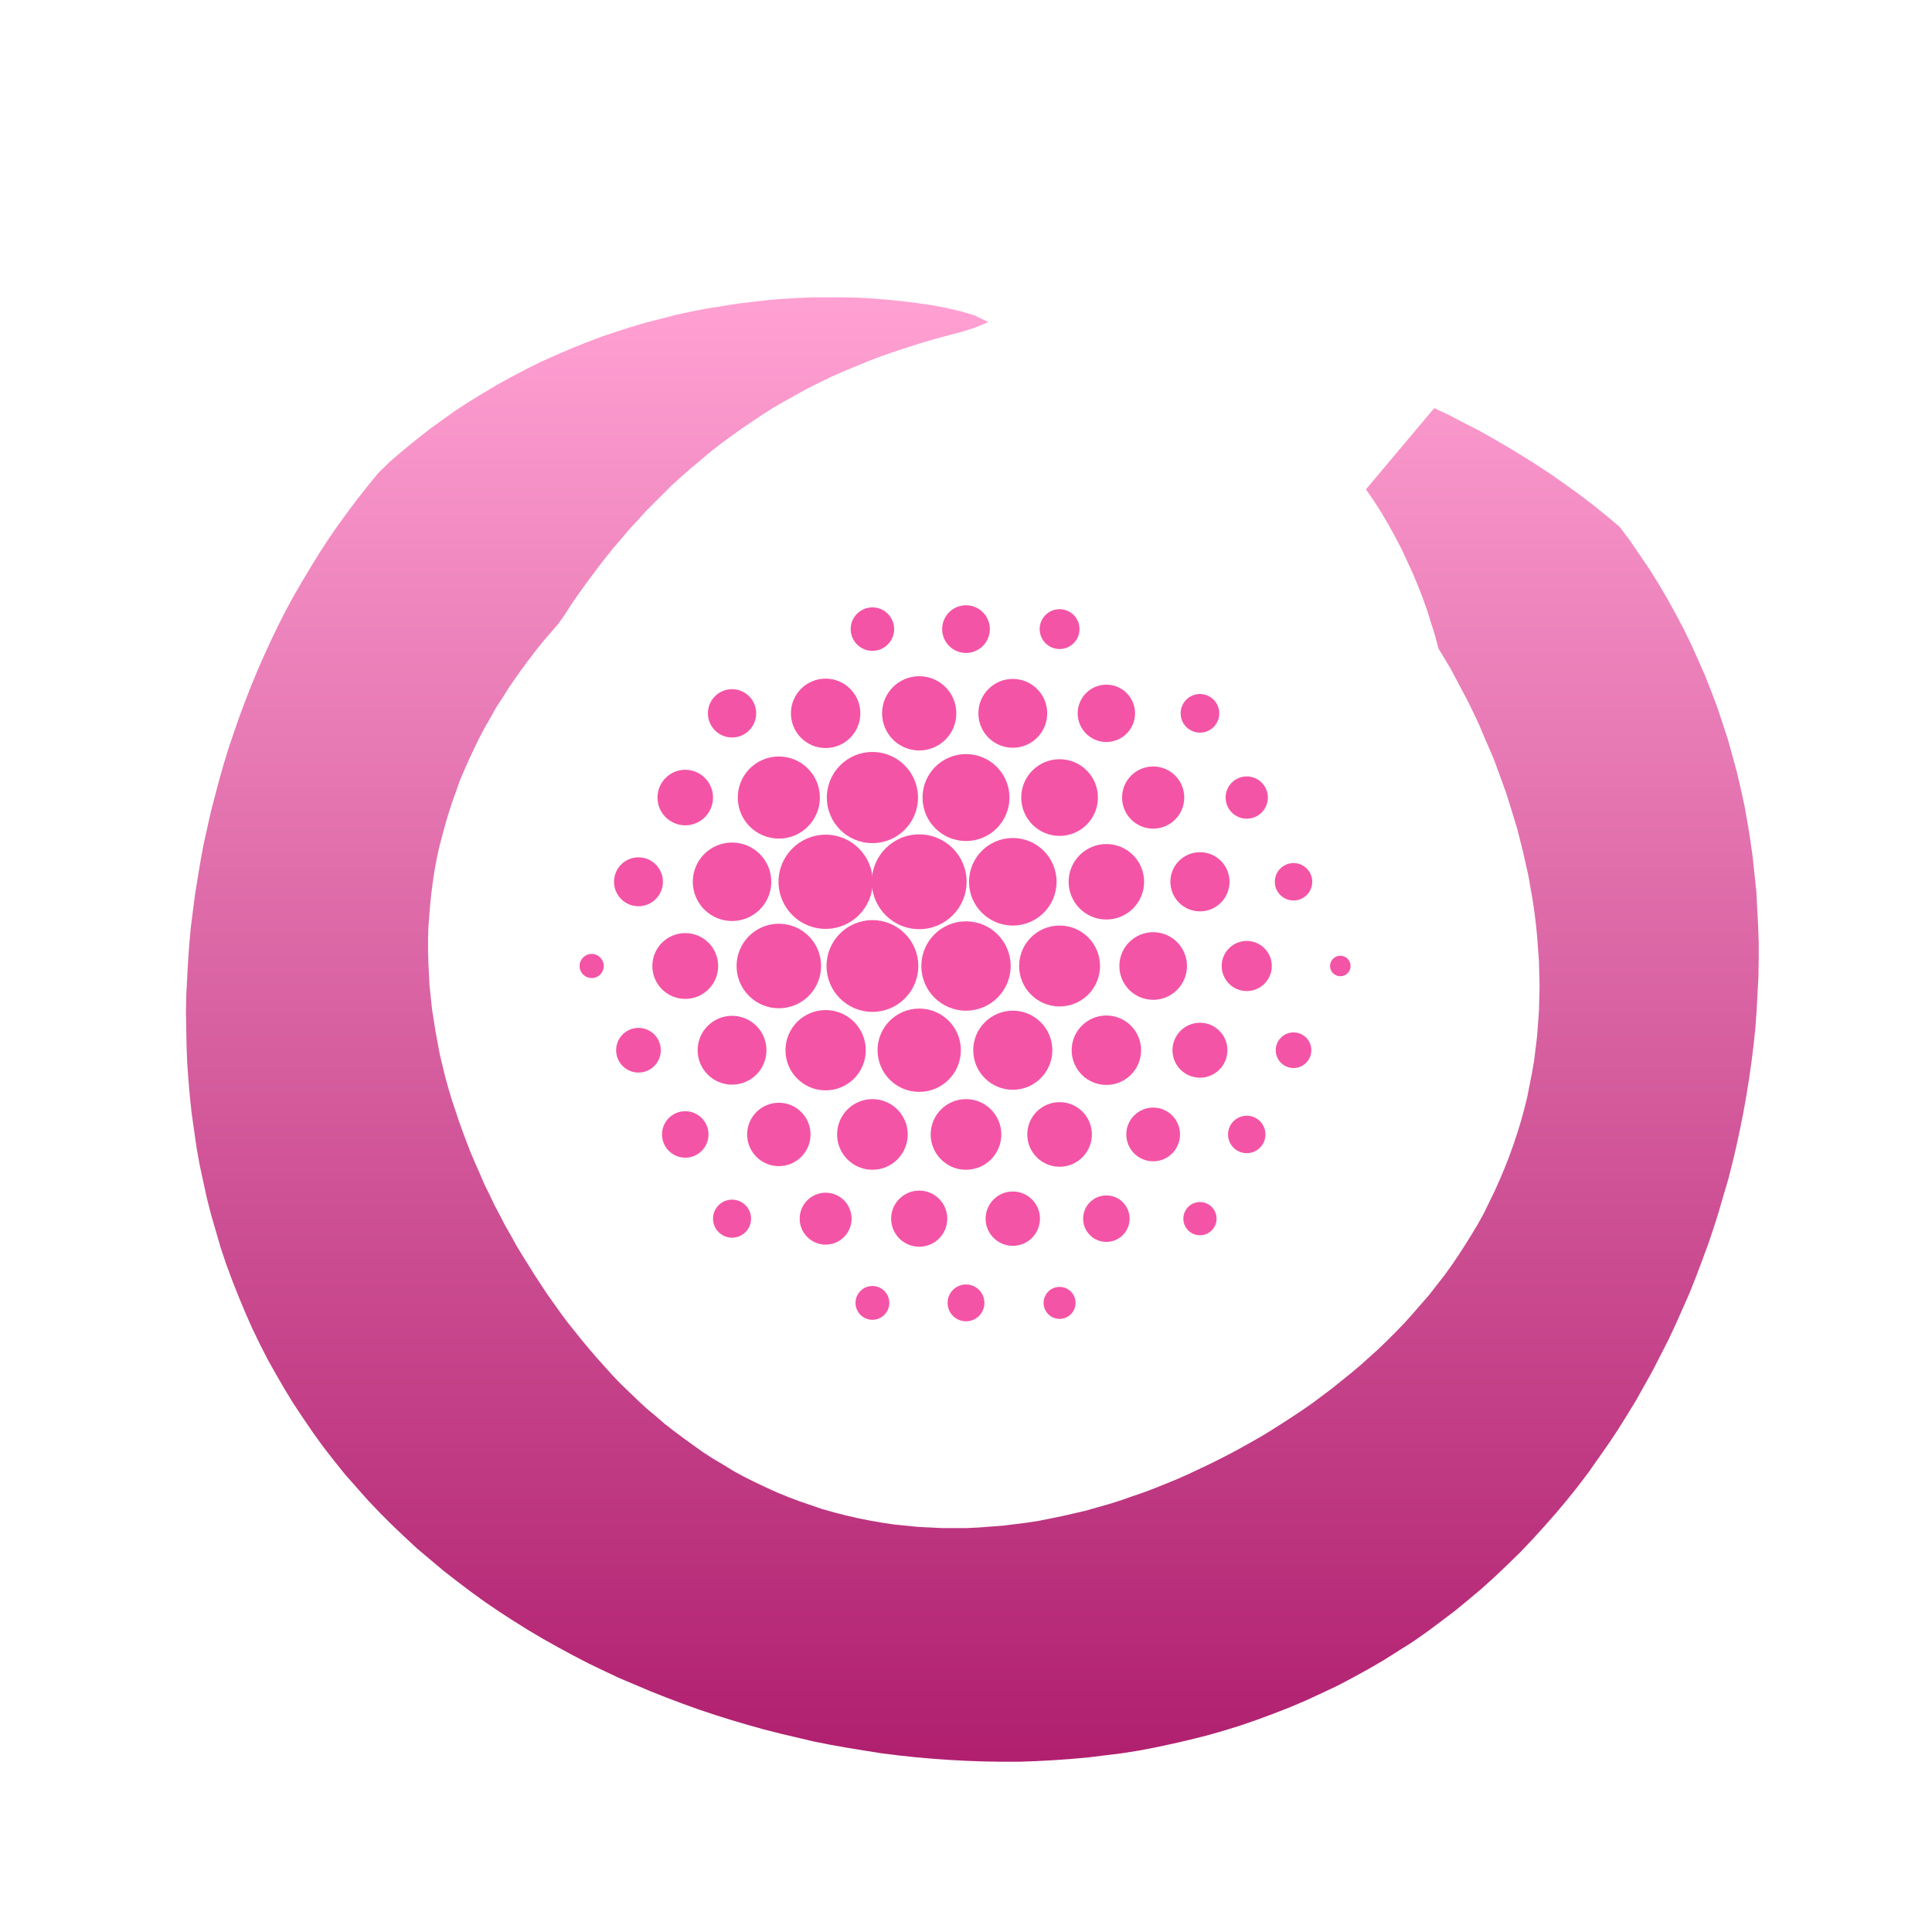
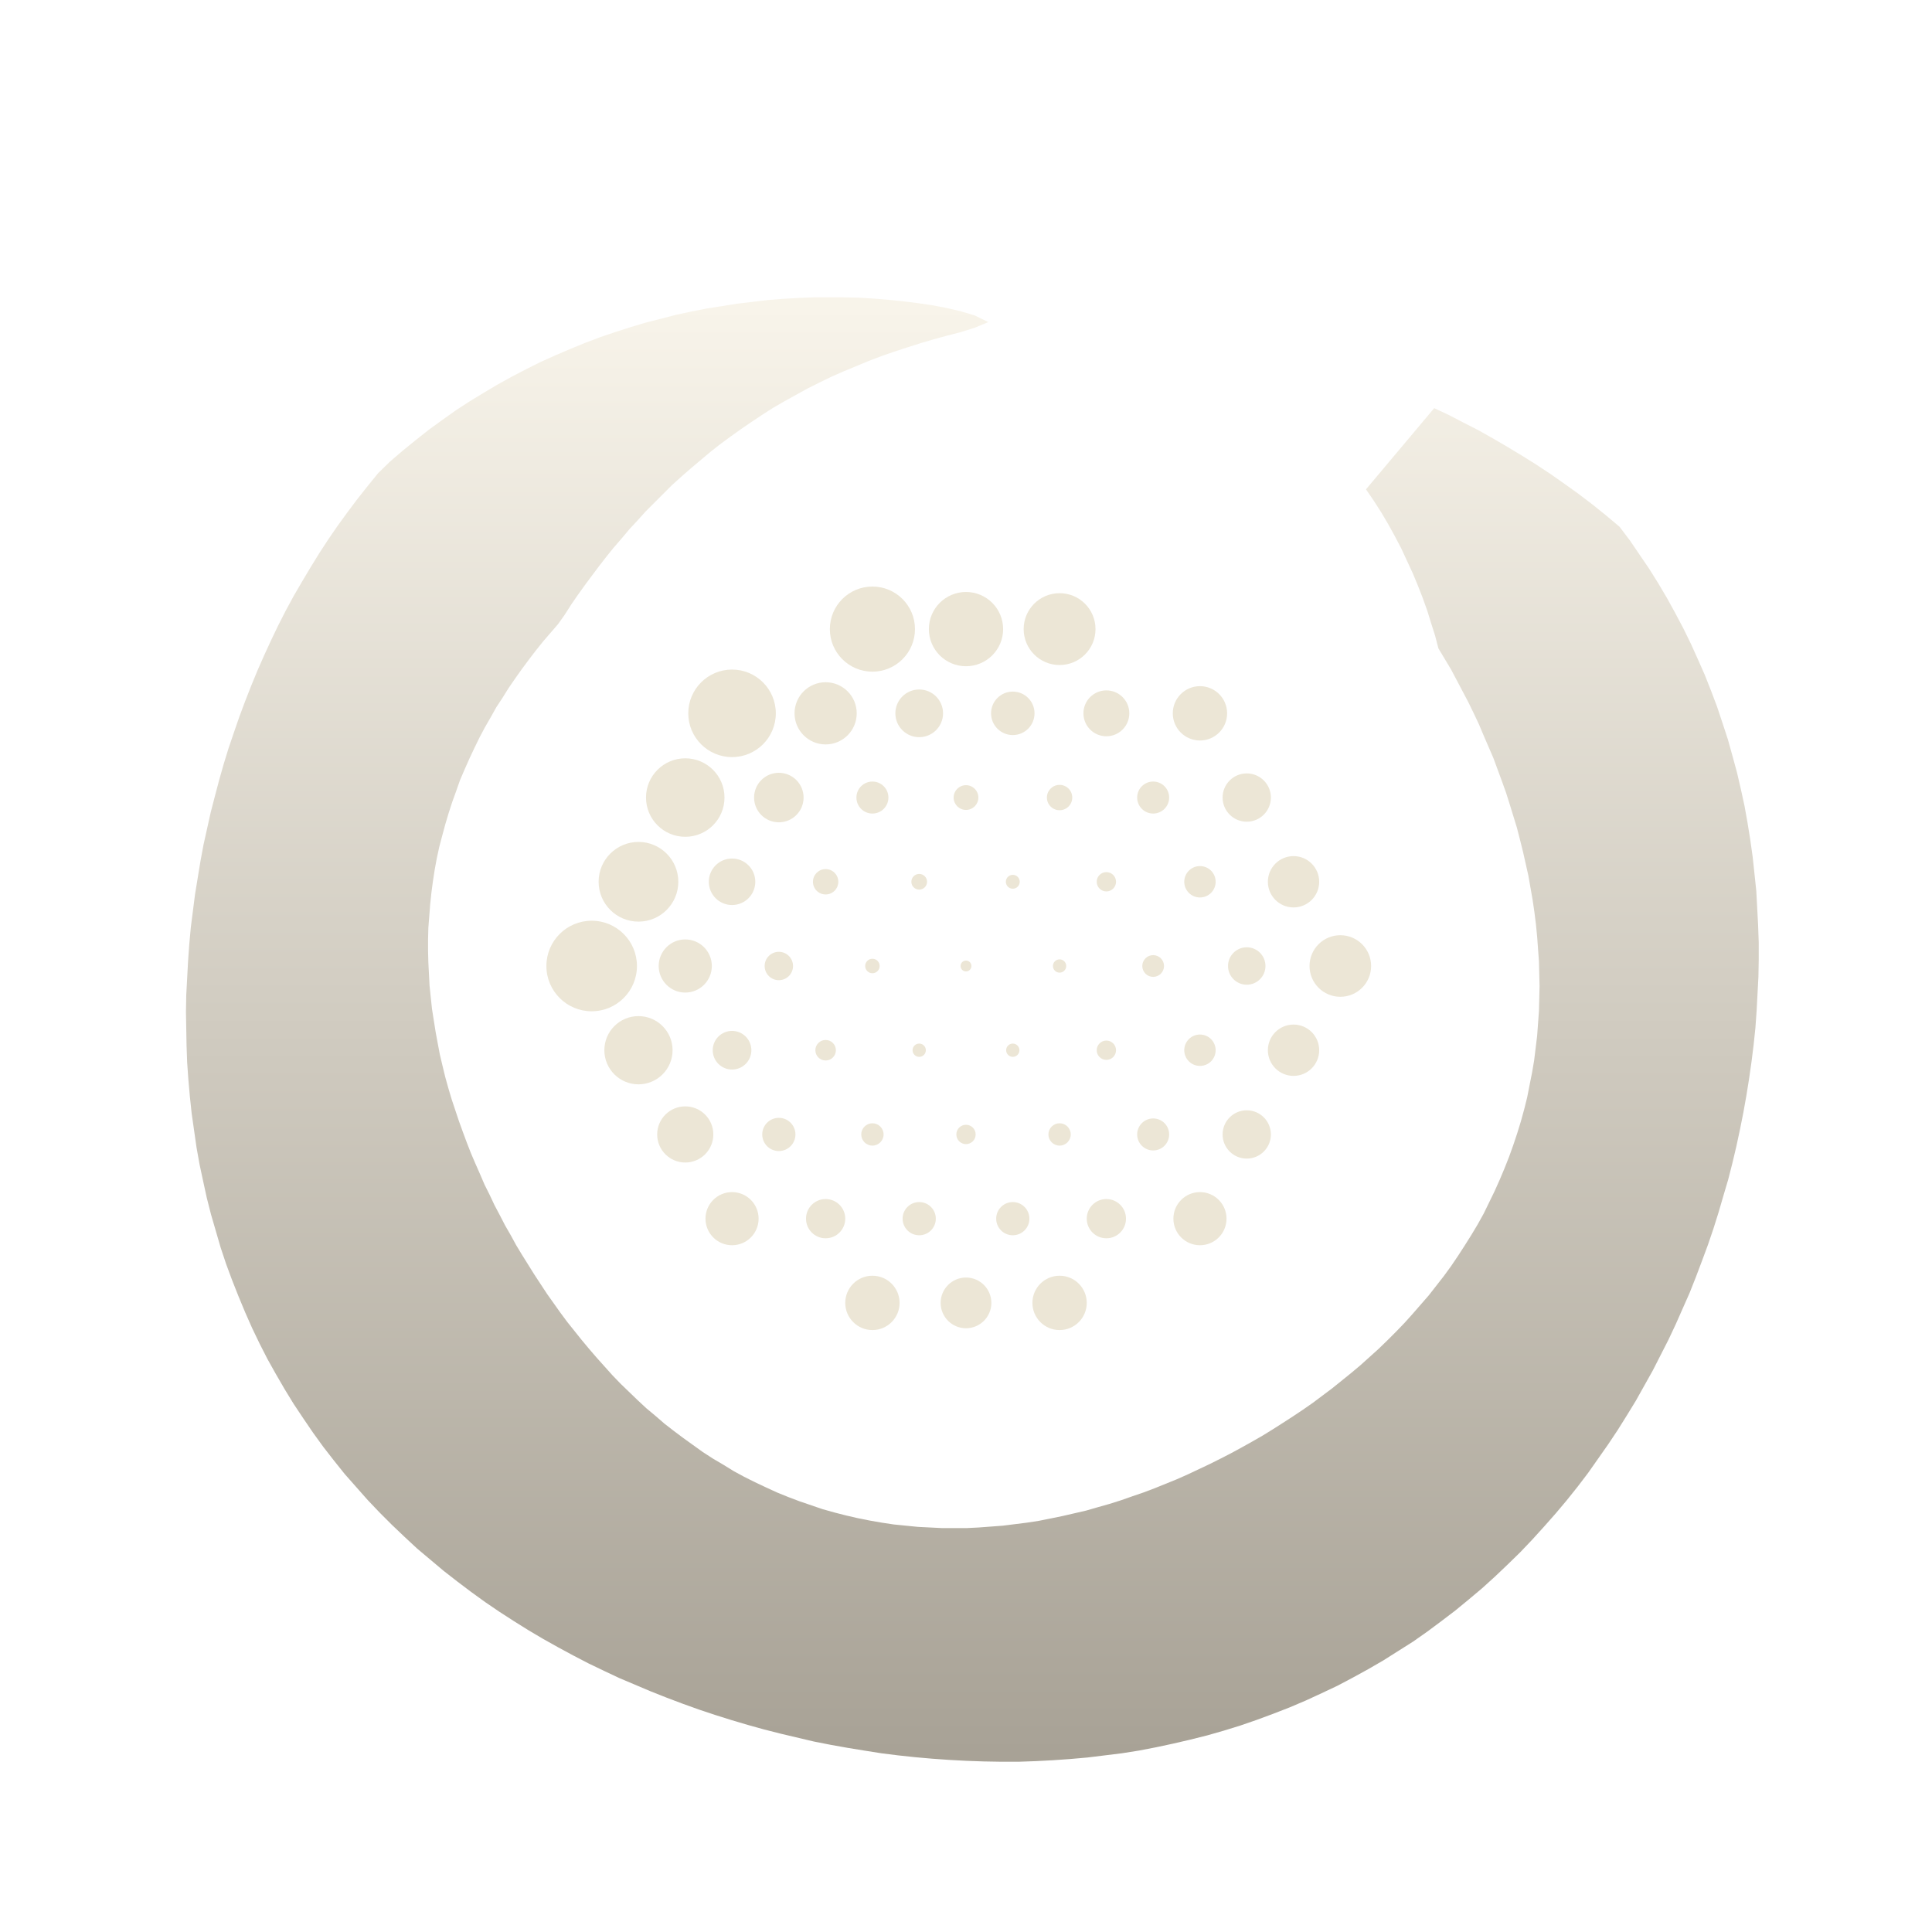
<svg xmlns="http://www.w3.org/2000/svg" viewBox="0 0 64 64">
  <defs>
    <linearGradient id="g" x1="0" y1="0" x2="0" y2="1">
-       <stop offset="0" stop-color="#ffa0d2" />
-       <stop offset="1" stop-color="#b0206f" />
+       <stop offset="0" stop-color="#f8f4ea" />
+       <stop offset="1" stop-color="#a8a296" />
    </linearGradient>
  </defs>
  <path d="M47.51,13.52 L48.00,13.75 L48.48,14.00 L48.97,14.25 L49.45,14.52 L49.93,14.80 L50.41,15.09 L50.89,15.39 L51.36,15.70 L51.83,16.03 L52.29,16.36 L52.75,16.71 L53.21,17.08 L53.65,17.45 L53.99,17.90 L54.31,18.37 L54.63,18.84 L54.93,19.32 L55.22,19.81 L55.49,20.30 L55.76,20.81 L56.01,21.32 L56.24,21.83 L56.47,22.35 L56.68,22.88 L56.88,23.41 L57.06,23.95 L57.24,24.50 L57.39,25.04 L57.54,25.59 L57.67,26.15 L57.79,26.70 L57.89,27.26 L57.98,27.82 L58.06,28.39 L58.12,28.95 L58.18,29.52 L58.21,30.09 L58.24,30.65 L58.26,31.22 L58.26,31.79 L58.25,32.36 L58.22,32.92 L58.19,33.49 L58.15,34.05 L58.09,34.62 L58.02,35.18 L57.94,35.74 L57.85,36.30 L57.75,36.86 L57.64,37.41 L57.52,37.97 L57.39,38.52 L57.25,39.07 L57.09,39.61 L56.93,40.16 L56.76,40.70 L56.58,41.23 L56.38,41.77 L56.18,42.30 L55.97,42.83 L55.74,43.35 L55.51,43.87 L55.27,44.38 L55.01,44.89 L54.75,45.40 L54.47,45.90 L54.19,46.40 L53.89,46.89 L53.59,47.37 L53.27,47.85 L52.94,48.32 L52.61,48.79 L52.26,49.25 L51.90,49.70 L51.53,50.14 L51.15,50.57 L50.76,51.00 L50.36,51.42 L49.95,51.82 L49.53,52.22 L49.10,52.61 L48.66,52.98 L48.21,53.35 L47.75,53.70 L47.28,54.05 L46.81,54.38 L46.32,54.69 L45.83,55.00 L45.33,55.29 L44.82,55.57 L44.31,55.84 L43.78,56.09 L43.26,56.33 L42.72,56.56 L42.18,56.77 L41.64,56.97 L41.09,57.16 L40.54,57.33 L39.98,57.49 L39.42,57.63 L38.86,57.76 L38.30,57.88 L37.73,57.99 L37.16,58.08 L36.59,58.15 L36.02,58.22 L35.45,58.27 L34.88,58.31 L34.31,58.34 L33.74,58.36 L33.17,58.36 L32.59,58.35 L32.02,58.33 L31.46,58.30 L30.89,58.26 L30.32,58.21 L29.76,58.15 L29.20,58.08 L28.63,57.99 L28.08,57.90 L27.52,57.80 L26.96,57.69 L26.41,57.56 L25.86,57.43 L25.31,57.29 L24.77,57.14 L24.23,56.98 L23.69,56.81 L23.15,56.63 L22.62,56.44 L22.09,56.24 L21.56,56.03 L21.04,55.81 L20.52,55.59 L20.01,55.35 L19.49,55.10 L18.99,54.84 L18.49,54.57 L17.99,54.29 L17.50,54.00 L17.02,53.70 L16.54,53.39 L16.07,53.07 L15.60,52.73 L15.15,52.39 L14.70,52.04 L14.26,51.67 L13.82,51.30 L13.40,50.91 L12.98,50.51 L12.58,50.11 L12.18,49.69 L11.80,49.26 L11.42,48.83 L11.06,48.38 L10.71,47.93 L10.37,47.46 L10.05,46.99 L9.73,46.51 L9.43,46.02 L9.14,45.52 L8.86,45.02 L8.60,44.51 L8.35,43.99 L8.12,43.47 L7.90,42.94 L7.69,42.41 L7.49,41.87 L7.31,41.33 L7.15,40.78 L6.99,40.23 L6.85,39.68 L6.73,39.13 L6.61,38.57 L6.51,38.01 L6.43,37.45 L6.35,36.89 L6.29,36.33 L6.24,35.76 L6.20,35.20 L6.18,34.64 L6.17,34.08 L6.16,33.52 L6.17,32.96 L6.20,32.40 L6.23,31.84 L6.27,31.28 L6.32,30.73 L6.39,30.18 L6.46,29.63 L6.55,29.08 L6.64,28.53 L6.74,27.99 L6.86,27.45 L6.98,26.91 L7.12,26.37 L7.26,25.84 L7.41,25.31 L7.57,24.79 L7.75,24.26 L7.93,23.74 L8.12,23.23 L8.32,22.72 L8.53,22.21 L8.75,21.71 L8.98,21.21 L9.22,20.71 L9.47,20.22 L9.73,19.74 L10.01,19.26 L10.29,18.79 L10.58,18.32 L10.88,17.86 L11.19,17.41 L11.51,16.97 L11.84,16.53 L12.18,16.10 L12.53,15.67 L12.92,15.29 L13.34,14.93 L13.77,14.58 L14.20,14.24 L14.64,13.92 L15.09,13.60 L15.55,13.30 L16.01,13.02 L16.48,12.74 L16.95,12.48 L17.43,12.23 L17.91,11.99 L18.40,11.77 L18.89,11.56 L19.38,11.36 L19.88,11.17 L20.38,11.00 L20.88,10.84 L21.38,10.69 L21.89,10.56 L22.39,10.43 L22.90,10.32 L23.41,10.22 L23.92,10.14 L24.42,10.06 L24.93,10.00 L25.43,9.94 L25.94,9.90 L26.44,9.87 L26.94,9.85 L27.44,9.85 L27.94,9.85 L28.44,9.86 L28.93,9.89 L29.42,9.93 L29.91,9.98 L30.39,10.04 L30.87,10.11 L31.35,10.20 L31.82,10.31 L32.29,10.45 L32.74,10.67 L32.74,10.67 L32.28,10.86 L31.83,11.00 L31.37,11.12 L30.93,11.24 L30.49,11.37 L30.05,11.51 L29.62,11.65 L29.19,11.80 L28.77,11.96 L28.36,12.13 L27.95,12.30 L27.54,12.48 L27.15,12.67 L26.75,12.87 L26.37,13.08 L25.99,13.29 L25.61,13.51 L25.25,13.74 L24.89,13.98 L24.54,14.22 L24.19,14.47 L23.85,14.72 L23.52,14.98 L23.20,15.25 L22.88,15.52 L22.57,15.79 L22.26,16.07 L21.97,16.36 L21.68,16.65 L21.39,16.94 L21.12,17.24 L20.85,17.53 L20.59,17.84 L20.33,18.14 L20.08,18.45 L19.84,18.76 L19.60,19.08 L19.37,19.39 L19.14,19.71 L18.92,20.03 L18.71,20.36 L18.49,20.67 L18.24,20.96 L17.99,21.25 L17.75,21.55 L17.52,21.85 L17.29,22.16 L17.07,22.47 L16.85,22.79 L16.65,23.11 L16.44,23.43 L16.25,23.77 L16.06,24.10 L15.88,24.44 L15.71,24.79 L15.55,25.13 L15.39,25.49 L15.24,25.84 L15.11,26.21 L14.98,26.57 L14.86,26.94 L14.75,27.31 L14.65,27.68 L14.55,28.06 L14.47,28.43 L14.40,28.81 L14.34,29.20 L14.29,29.58 L14.25,29.96 L14.22,30.35 L14.19,30.73 L14.18,31.12 L14.18,31.50 L14.19,31.89 L14.21,32.27 L14.23,32.66 L14.27,33.04 L14.31,33.42 L14.37,33.80 L14.43,34.18 L14.50,34.56 L14.57,34.93 L14.66,35.31 L14.75,35.68 L14.85,36.04 L14.96,36.41 L15.08,36.77 L15.20,37.13 L15.33,37.49 L15.46,37.84 L15.60,38.20 L15.75,38.55 L15.90,38.89 L16.05,39.24 L16.22,39.58 L16.38,39.92 L16.56,40.26 L16.73,40.59 L16.92,40.92 L17.10,41.25 L17.30,41.58 L17.50,41.90 L17.70,42.22 L17.91,42.54 L18.12,42.86 L18.34,43.17 L18.56,43.48 L18.79,43.79 L19.03,44.09 L19.27,44.39 L19.52,44.69 L19.77,44.98 L20.03,45.27 L20.29,45.56 L20.56,45.84 L20.84,46.11 L21.12,46.38 L21.41,46.65 L21.71,46.90 L22.01,47.16 L22.32,47.40 L22.64,47.64 L22.96,47.87 L23.28,48.10 L23.62,48.32 L23.96,48.52 L24.30,48.73 L24.65,48.92 L25.01,49.10 L25.37,49.27 L25.74,49.44 L26.11,49.59 L26.48,49.73 L26.86,49.86 L27.24,49.99 L27.63,50.10 L28.02,50.20 L28.41,50.29 L28.81,50.37 L29.21,50.44 L29.61,50.50 L30.01,50.54 L30.41,50.58 L30.81,50.60 L31.21,50.62 L31.61,50.62 L32.02,50.62 L32.42,50.60 L32.82,50.57 L33.22,50.54 L33.62,50.49 L34.02,50.44 L34.41,50.38 L34.81,50.30 L35.20,50.22 L35.59,50.13 L35.98,50.04 L36.36,49.93 L36.75,49.82 L37.13,49.70 L37.50,49.57 L37.88,49.44 L38.25,49.30 L38.62,49.15 L38.99,49.00 L39.35,48.84 L39.71,48.67 L40.07,48.50 L40.43,48.32 L40.78,48.14 L41.13,47.95 L41.47,47.76 L41.82,47.56 L42.16,47.35 L42.49,47.14 L42.83,46.92 L43.16,46.70 L43.49,46.47 L43.81,46.23 L44.13,45.99 L44.44,45.74 L44.75,45.49 L45.06,45.23 L45.36,44.96 L45.66,44.69 L45.95,44.41 L46.24,44.12 L46.52,43.83 L46.79,43.53 L47.06,43.22 L47.33,42.91 L47.58,42.59 L47.83,42.27 L48.07,41.94 L48.30,41.60 L48.52,41.26 L48.74,40.91 L48.95,40.56 L49.15,40.20 L49.33,39.83 L49.51,39.46 L49.68,39.08 L49.84,38.70 L49.99,38.32 L50.13,37.93 L50.26,37.54 L50.38,37.15 L50.49,36.75 L50.59,36.35 L50.67,35.94 L50.75,35.54 L50.82,35.13 L50.87,34.72 L50.92,34.31 L50.95,33.90 L50.98,33.49 L50.99,33.08 L51.00,32.67 L50.99,32.26 L50.98,31.85 L50.95,31.44 L50.92,31.03 L50.88,30.62 L50.83,30.22 L50.77,29.81 L50.70,29.41 L50.63,29.01 L50.54,28.61 L50.45,28.21 L50.35,27.81 L50.25,27.42 L50.13,27.03 L50.01,26.64 L49.89,26.26 L49.75,25.87 L49.61,25.49 L49.47,25.11 L49.31,24.74 L49.15,24.37 L48.99,23.99 L48.82,23.63 L48.64,23.26 L48.45,22.90 L48.26,22.54 L48.07,22.18 L47.86,21.83 L47.65,21.48 L47.54,21.06 L47.41,20.65 L47.28,20.23 L47.13,19.81 L46.97,19.40 L46.80,18.99 L46.61,18.58 L46.42,18.17 L46.21,17.77 L45.99,17.37 L45.76,16.98 L45.51,16.59 L45.25,16.21 Z" fill="url(#g)" />
-   <g fill="#f454a6">
-     <circle cx="28.90" cy="20.84" r="0.72" />
-     <circle cx="32.00" cy="20.84" r="0.79" />
-     <circle cx="35.10" cy="20.84" r="0.66" />
-     <circle cx="24.25" cy="23.63" r="0.80" />
-     <circle cx="27.35" cy="23.63" r="1.15" />
-     <circle cx="30.45" cy="23.63" r="1.23" />
-     <circle cx="33.55" cy="23.63" r="1.14" />
-     <circle cx="36.65" cy="23.63" r="0.95" />
-     <circle cx="39.75" cy="23.63" r="0.64" />
-     <circle cx="22.70" cy="26.42" r="0.92" />
-     <circle cx="25.80" cy="26.42" r="1.36" />
-     <circle cx="28.90" cy="26.42" r="1.51" />
-     <circle cx="32.00" cy="26.42" r="1.44" />
-     <circle cx="35.10" cy="26.42" r="1.27" />
-     <circle cx="38.20" cy="26.42" r="1.03" />
-     <circle cx="41.30" cy="26.42" r="0.70" />
-     <circle cx="21.15" cy="29.21" r="0.81" />
-     <circle cx="24.25" cy="29.21" r="1.30" />
-     <circle cx="27.35" cy="29.21" r="1.56" />
-     <circle cx="30.45" cy="29.21" r="1.57" />
-     <circle cx="33.55" cy="29.21" r="1.45" />
-     <circle cx="36.65" cy="29.21" r="1.25" />
-     <circle cx="39.75" cy="29.21" r="0.98" />
-     <circle cx="42.85" cy="29.21" r="0.62" />
-     <circle cx="19.60" cy="32.00" r="0.40" />
-     <circle cx="22.70" cy="32.00" r="1.09" />
-     <circle cx="25.80" cy="32.00" r="1.40" />
-     <circle cx="28.90" cy="32.00" r="1.52" />
-     <circle cx="32.00" cy="32.00" r="1.48" />
-     <circle cx="35.10" cy="32.00" r="1.34" />
-     <circle cx="38.20" cy="32.00" r="1.12" />
-     <circle cx="41.30" cy="32.00" r="0.83" />
-     <circle cx="44.40" cy="32.00" r="0.34" />
-     <circle cx="21.15" cy="34.79" r="0.74" />
-     <circle cx="24.25" cy="34.79" r="1.14" />
-     <circle cx="27.35" cy="34.79" r="1.33" />
-     <circle cx="30.45" cy="34.79" r="1.38" />
-     <circle cx="33.55" cy="34.79" r="1.31" />
-     <circle cx="36.65" cy="34.79" r="1.15" />
-     <circle cx="39.75" cy="34.79" r="0.91" />
-     <circle cx="42.85" cy="34.79" r="0.59" />
-     <circle cx="22.70" cy="37.58" r="0.77" />
-     <circle cx="25.80" cy="37.58" r="1.05" />
-     <circle cx="28.90" cy="37.58" r="1.17" />
-     <circle cx="32.00" cy="37.58" r="1.17" />
-     <circle cx="35.10" cy="37.58" r="1.07" />
-     <circle cx="38.20" cy="37.58" r="0.89" />
-     <circle cx="41.30" cy="37.58" r="0.62" />
-     <circle cx="24.25" cy="40.37" r="0.63" />
-     <circle cx="27.35" cy="40.37" r="0.86" />
-     <circle cx="30.45" cy="40.37" r="0.93" />
-     <circle cx="33.55" cy="40.37" r="0.90" />
-     <circle cx="36.65" cy="40.37" r="0.77" />
-     <circle cx="39.75" cy="40.37" r="0.55" />
-     <circle cx="28.90" cy="43.16" r="0.56" />
-     <circle cx="32.00" cy="43.16" r="0.61" />
-     <circle cx="35.10" cy="43.16" r="0.53" />
+   <g fill="#ece6d6">
+     <circle cx="28.90" cy="20.84" r="1.41" />
+     <circle cx="32.00" cy="20.84" r="1.23" />
+     <circle cx="35.10" cy="20.84" r="1.19" />
+     <circle cx="24.25" cy="23.63" r="1.45" />
+     <circle cx="27.35" cy="23.63" r="1.03" />
+     <circle cx="30.45" cy="23.63" r="0.79" />
+     <circle cx="33.55" cy="23.63" r="0.72" />
+     <circle cx="36.65" cy="23.63" r="0.76" />
+     <circle cx="39.75" cy="23.63" r="0.90" />
+     <circle cx="22.70" cy="26.42" r="1.30" />
+     <circle cx="25.80" cy="26.42" r="0.82" />
+     <circle cx="28.90" cy="26.42" r="0.53" />
+     <circle cx="32.00" cy="26.42" r="0.41" />
+     <circle cx="35.10" cy="26.42" r="0.42" />
+     <circle cx="38.20" cy="26.42" r="0.53" />
+     <circle cx="41.30" cy="26.42" r="0.80" />
+     <circle cx="21.15" cy="29.21" r="1.32" />
+     <circle cx="24.25" cy="29.21" r="0.77" />
+     <circle cx="27.35" cy="29.21" r="0.42" />
+     <circle cx="30.45" cy="29.21" r="0.26" />
+     <circle cx="33.55" cy="29.21" r="0.23" />
+     <circle cx="36.65" cy="29.21" r="0.32" />
+     <circle cx="39.75" cy="29.21" r="0.52" />
+     <circle cx="42.85" cy="29.21" r="0.85" />
+     <circle cx="19.60" cy="32.00" r="1.50" />
+     <circle cx="22.70" cy="32.00" r="0.88" />
+     <circle cx="25.80" cy="32.00" r="0.47" />
+     <circle cx="28.90" cy="32.00" r="0.24" />
+     <circle cx="32.00" cy="32.00" r="0.18" />
+     <circle cx="35.10" cy="32.00" r="0.22" />
+     <circle cx="38.20" cy="32.00" r="0.36" />
+     <circle cx="41.30" cy="32.00" r="0.62" />
+     <circle cx="44.40" cy="32.00" r="1.02" />
+     <circle cx="21.15" cy="34.79" r="1.13" />
+     <circle cx="24.25" cy="34.79" r="0.64" />
+     <circle cx="27.35" cy="34.79" r="0.34" />
+     <circle cx="30.45" cy="34.79" r="0.22" />
+     <circle cx="33.55" cy="34.79" r="0.22" />
+     <circle cx="36.65" cy="34.79" r="0.32" />
+     <circle cx="39.75" cy="34.79" r="0.52" />
+     <circle cx="42.85" cy="34.79" r="0.85" />
+     <circle cx="22.70" cy="37.58" r="0.93" />
+     <circle cx="25.80" cy="37.58" r="0.55" />
+     <circle cx="28.90" cy="37.58" r="0.37" />
+     <circle cx="32.00" cy="37.58" r="0.32" />
+     <circle cx="35.10" cy="37.58" r="0.37" />
+     <circle cx="38.20" cy="37.58" r="0.53" />
+     <circle cx="41.30" cy="37.58" r="0.80" />
+     <circle cx="24.25" cy="40.37" r="0.88" />
+     <circle cx="27.35" cy="40.37" r="0.65" />
+     <circle cx="30.45" cy="40.37" r="0.55" />
+     <circle cx="33.55" cy="40.37" r="0.55" />
+     <circle cx="36.65" cy="40.37" r="0.65" />
+     <circle cx="39.75" cy="40.37" r="0.88" />
+     <circle cx="28.90" cy="43.16" r="0.90" />
+     <circle cx="32.00" cy="43.16" r="0.84" />
+     <circle cx="35.10" cy="43.16" r="0.90" />
  </g>
</svg>
